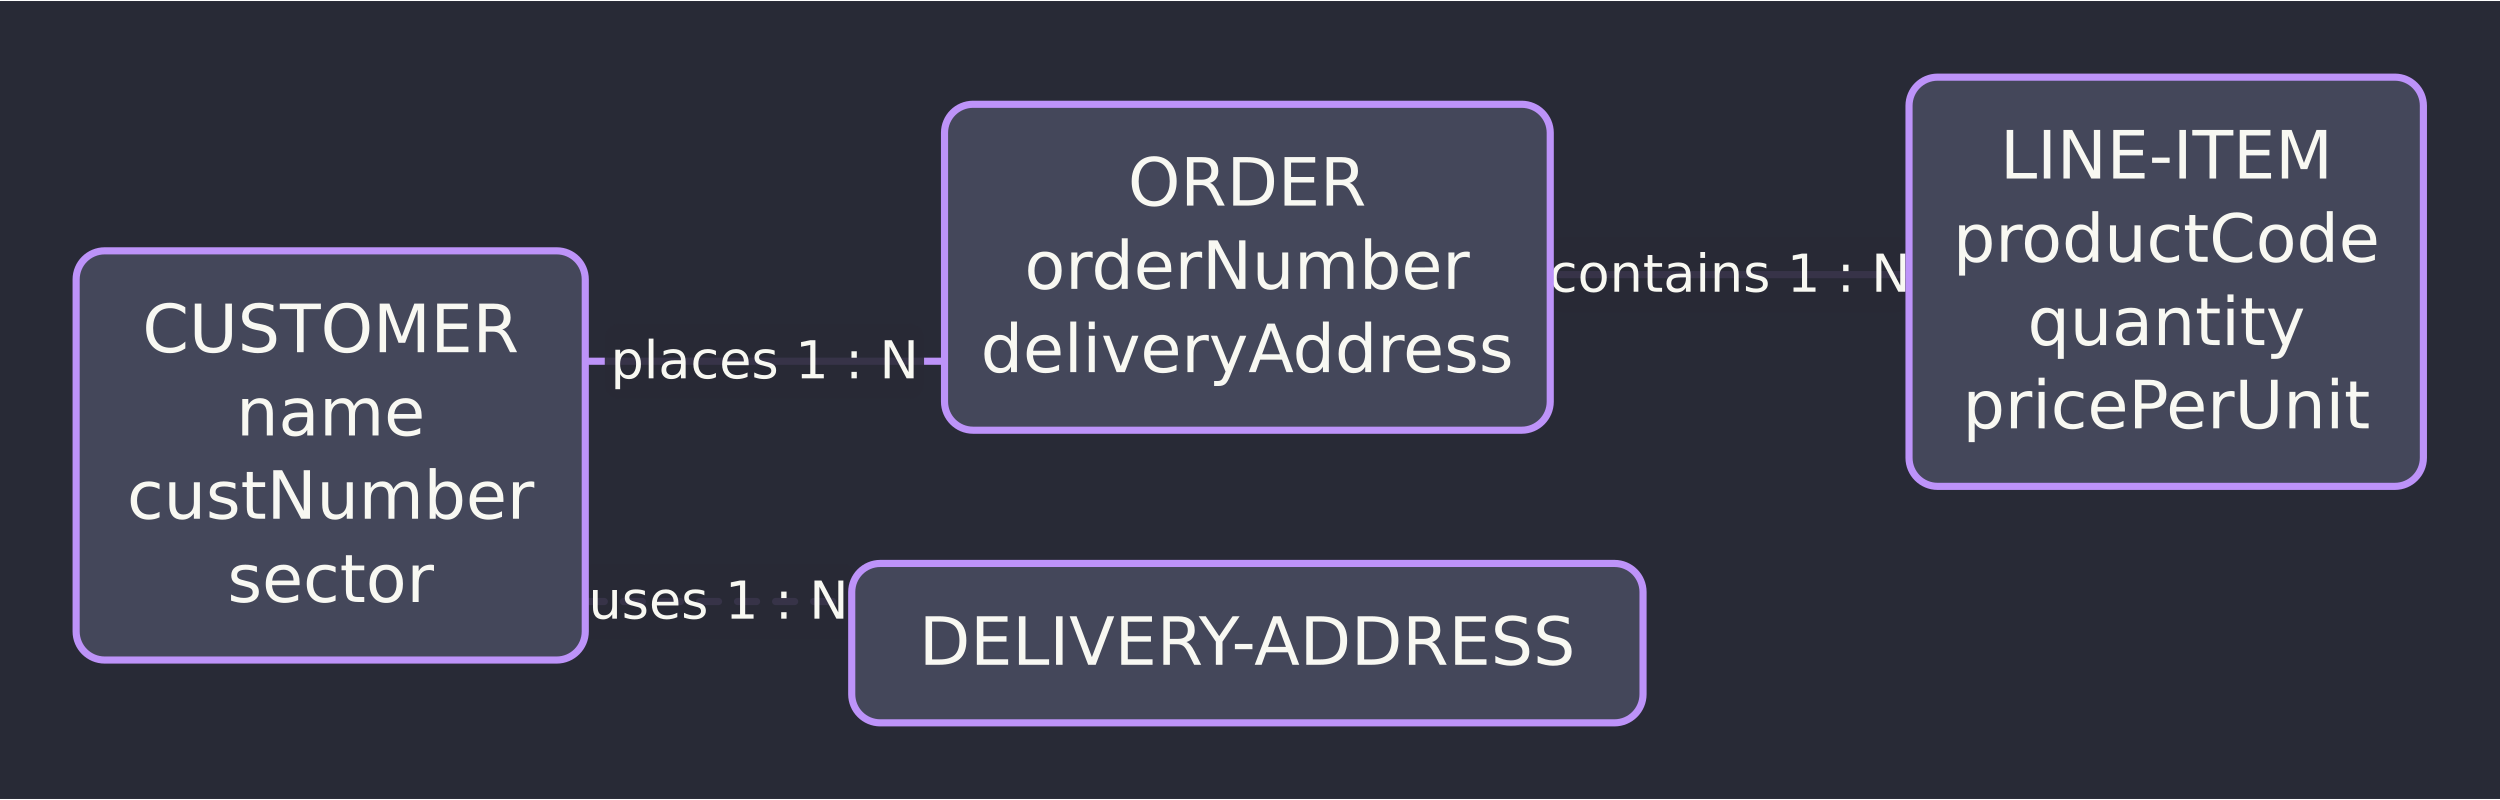
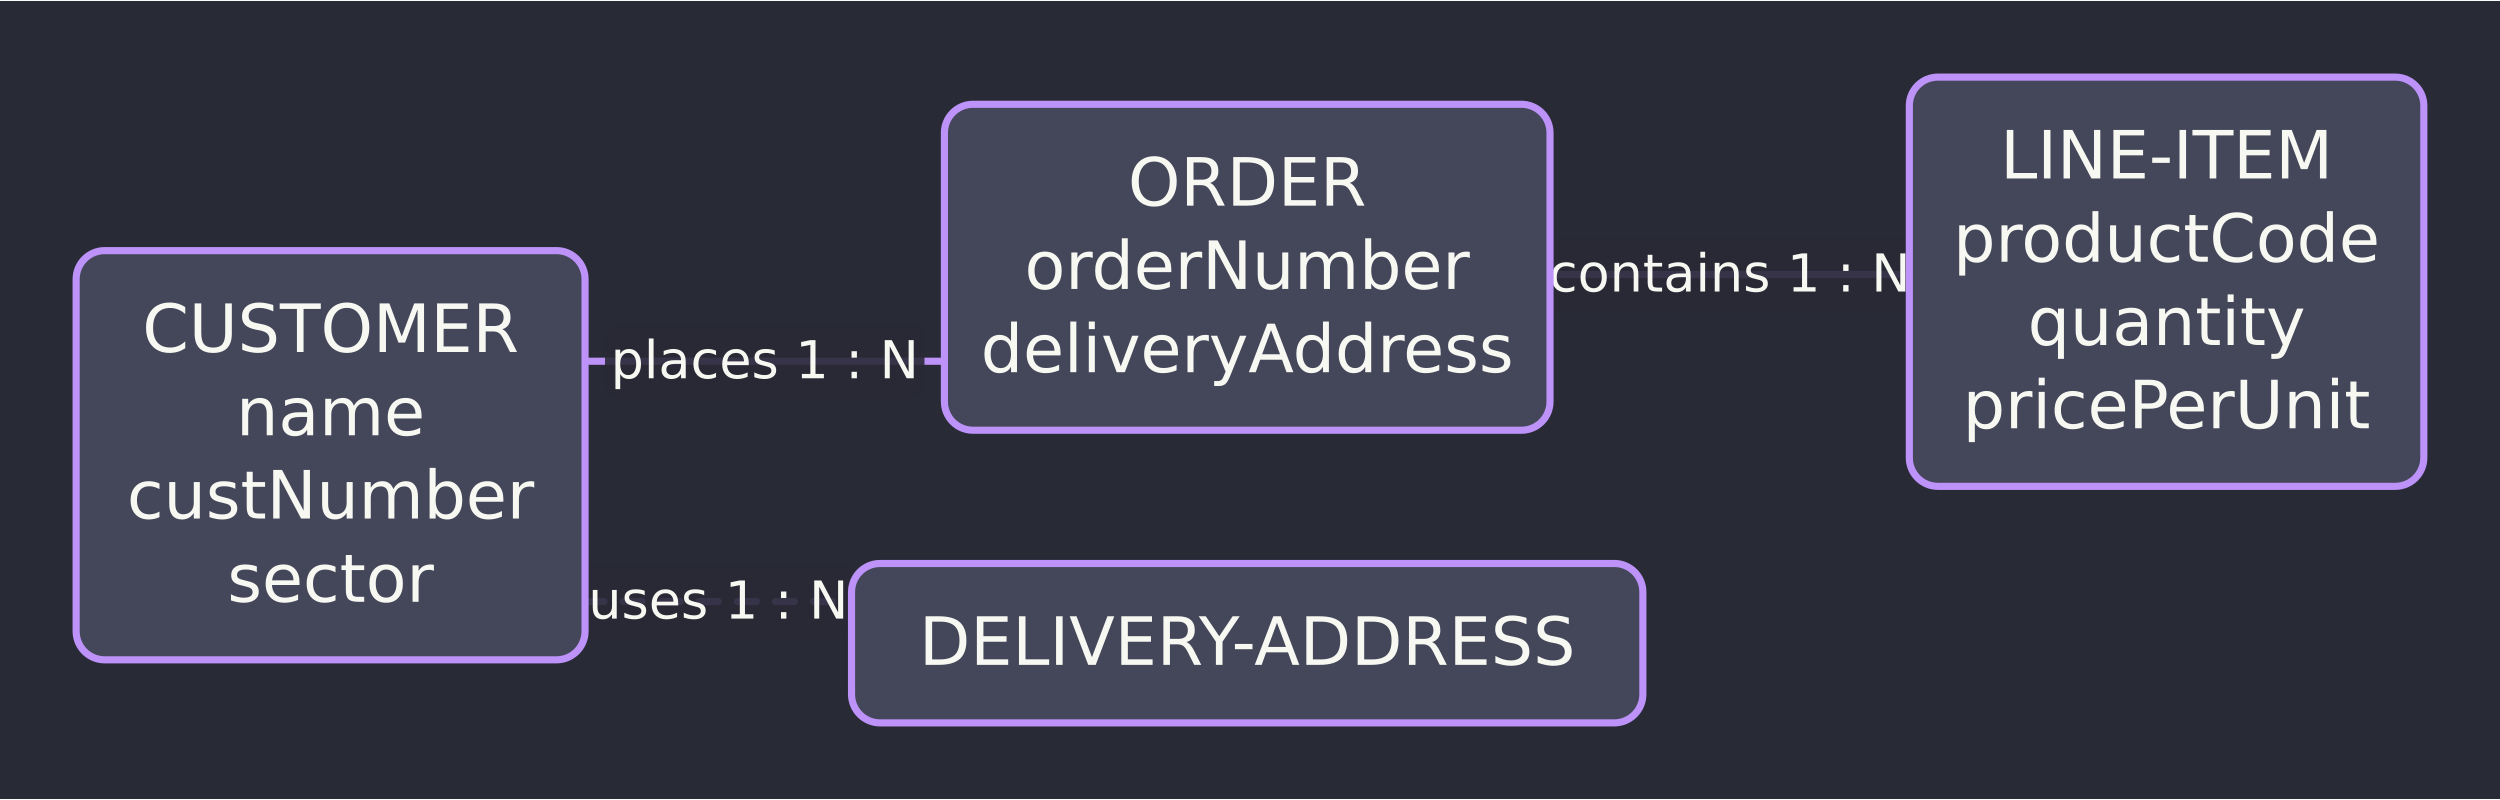
- <svg xmlns="http://www.w3.org/2000/svg" width="525" height="168" viewBox="0 0 525.4 167.7" class="nodal">
-   <rect x="0" y="0" width="525.4" height="167.7" fill="#282a36" />
-   <g id="e0" class="nodal-edge">
-     <path d="M 123.0 75.7 L 198.5 75.7" fill="none" stroke="#bd93f9" stroke-width="1.5" stroke-linecap="round" stroke-linejoin="round" />
-     <rect x="127.1" y="67.8" width="67.1" height="15.8" rx="3" fill="#282a36" fill-opacity="0.9" />
-     <text x="160.7" y="79.3" text-anchor="middle" font-family="&quot;DejaVu Sans&quot;, sans-serif" font-size="11" font-weight="normal" font-style="normal" fill="#f8f8f2">places  1 : N</text>
+ <svg xmlns="http://www.w3.org/2000/svg" width="525" height="168" viewBox="0 0 525.38 167.71" class="nodal">
+   <rect x="0" y="0" width="525.38" height="167.71" fill="#282a36" />
+   <g class="nodal-groups">
+ 
+ </g>
+   <g class="nodal-edges">
+     <g id="e0" class="nodal-edge">
+       <path d="M 122.95 75.71 L 198.47 75.71" fill="none" stroke="#bd93f9" stroke-linejoin="round" stroke-width="1.5" stroke-linecap="round" class="nodal-line" />
+       <rect x="127.14" y="67.84" width="67.14" height="15.75" rx="3" fill="#282a36" fill-opacity="0.9" class="nodal-label-bg" />
+       <text x="160.71" y="79.29" text-anchor="middle" fill="#f8f8f2" font-family="&quot;DejaVu Sans&quot;, sans-serif" font-size="11" font-weight="normal" font-style="normal">places  1 : N</text>
+     </g>
+     <g id="e1" class="nodal-edge">
+       <path d="M 325.73 57.48 L 401.25 57.48" fill="none" stroke="#bd93f9" stroke-linejoin="round" stroke-width="1.5" stroke-linecap="round" class="nodal-line" />
+       <rect x="325.3" y="49.61" width="76.38" height="15.75" rx="3" fill="#282a36" fill-opacity="0.9" class="nodal-label-bg" />
+       <text x="363.49" y="61.06" text-anchor="middle" fill="#f8f8f2" font-family="&quot;DejaVu Sans&quot;, sans-serif" font-size="11" font-weight="normal" font-style="normal">contains  1 : N</text>
+     </g>
+     <g id="e2" class="nodal-edge">
+       <path d="M 122.95 126.21 L 178.95 126.21" fill="none" stroke="#bd93f9" stroke-linejoin="round" stroke-width="1.5" stroke-linecap="round" stroke-dasharray="4 4" class="nodal-line" />
+       <rect x="121.69" y="118.34" width="58.53" height="15.75" rx="3" fill="#282a36" fill-opacity="0.9" class="nodal-label-bg" />
+       <text x="150.95" y="129.79" text-anchor="middle" fill="#f8f8f2" font-family="&quot;DejaVu Sans&quot;, sans-serif" font-size="11" font-weight="normal" font-style="normal">uses  1 : N</text>
+     </g>
  </g>
-   <g id="e1" class="nodal-edge">
-     <path d="M 325.7 57.5 L 401.2 57.5" fill="none" stroke="#bd93f9" stroke-width="1.5" stroke-linecap="round" stroke-linejoin="round" />
-     <rect x="325.3" y="49.6" width="76.4" height="15.8" rx="3" fill="#282a36" fill-opacity="0.9" />
-     <text x="363.5" y="61.1" text-anchor="middle" font-family="&quot;DejaVu Sans&quot;, sans-serif" font-size="11" font-weight="normal" font-style="normal" fill="#f8f8f2">contains  1 : N</text>
-   </g>
-   <g id="e2" class="nodal-edge">
-     <path d="M 123.0 126.2 L 179.0 126.2" fill="none" stroke="#bd93f9" stroke-width="1.5" stroke-linecap="round" stroke-linejoin="round" stroke-dasharray="4 4" />
-     <rect x="121.7" y="118.3" width="58.5" height="15.8" rx="3" fill="#282a36" fill-opacity="0.9" />
-     <text x="151.0" y="129.8" text-anchor="middle" font-family="&quot;DejaVu Sans&quot;, sans-serif" font-size="11" font-weight="normal" font-style="normal" fill="#f8f8f2">uses  1 : N</text>
-   </g>
-   <g id="CUSTOMER" class="nodal-node">
-     <rect x="16.0" y="52.5" width="107.0" height="86.0" rx="6" fill="#44475a" stroke="#bd93f9" stroke-width="1.5" />
-     <text x="69.5" y="73.8" text-anchor="middle" font-family="&quot;DejaVu Sans&quot;, sans-serif" font-size="14" font-weight="normal" font-style="normal" fill="#f8f8f2">CUSTOMER</text>
-     <text x="69.5" y="91.3" text-anchor="middle" font-family="&quot;DejaVu Sans&quot;, sans-serif" font-size="14" font-weight="normal" font-style="normal" fill="#f8f8f2">name</text>
-     <text x="69.5" y="108.8" text-anchor="middle" font-family="&quot;DejaVu Sans&quot;, sans-serif" font-size="14" font-weight="normal" font-style="normal" fill="#f8f8f2">custNumber</text>
-     <text x="69.5" y="126.3" text-anchor="middle" font-family="&quot;DejaVu Sans&quot;, sans-serif" font-size="14" font-weight="normal" font-style="normal" fill="#f8f8f2">sector</text>
-   </g>
-   <g id="ORDER" class="nodal-node">
-     <rect x="198.5" y="21.7" width="127.3" height="68.5" rx="6" fill="#44475a" stroke="#bd93f9" stroke-width="1.5" />
-     <text x="262.1" y="43.0" text-anchor="middle" font-family="&quot;DejaVu Sans&quot;, sans-serif" font-size="14" font-weight="normal" font-style="normal" fill="#f8f8f2">ORDER</text>
-     <text x="262.1" y="60.5" text-anchor="middle" font-family="&quot;DejaVu Sans&quot;, sans-serif" font-size="14" font-weight="normal" font-style="normal" fill="#f8f8f2">orderNumber</text>
-     <text x="262.1" y="78.0" text-anchor="middle" font-family="&quot;DejaVu Sans&quot;, sans-serif" font-size="14" font-weight="normal" font-style="normal" fill="#f8f8f2">deliveryAddress</text>
-   </g>
-   <g id="LINE_ITEM" class="nodal-node">
-     <rect x="401.2" y="16.0" width="108.1" height="86.0" rx="6" fill="#44475a" stroke="#bd93f9" stroke-width="1.5" />
-     <text x="455.3" y="37.3" text-anchor="middle" font-family="&quot;DejaVu Sans&quot;, sans-serif" font-size="14" font-weight="normal" font-style="normal" fill="#f8f8f2">LINE-ITEM</text>
-     <text x="455.3" y="54.8" text-anchor="middle" font-family="&quot;DejaVu Sans&quot;, sans-serif" font-size="14" font-weight="normal" font-style="normal" fill="#f8f8f2">productCode</text>
-     <text x="455.3" y="72.3" text-anchor="middle" font-family="&quot;DejaVu Sans&quot;, sans-serif" font-size="14" font-weight="normal" font-style="normal" fill="#f8f8f2">quantity</text>
-     <text x="455.3" y="89.8" text-anchor="middle" font-family="&quot;DejaVu Sans&quot;, sans-serif" font-size="14" font-weight="normal" font-style="normal" fill="#f8f8f2">pricePerUnit</text>
-   </g>
-   <g id="DELIVERY_ADDRESS" class="nodal-node">
-     <rect x="179.0" y="118.2" width="166.3" height="33.5" rx="6" fill="#44475a" stroke="#bd93f9" stroke-width="1.5" />
-     <text x="262.1" y="139.5" text-anchor="middle" font-family="&quot;DejaVu Sans&quot;, sans-serif" font-size="14" font-weight="normal" font-style="normal" fill="#f8f8f2">DELIVERY-ADDRESS</text>
+   <g class="nodal-nodes">
+     <g id="CUSTOMER" class="nodal-node">
+       <rect x="16" y="52.46" width="106.95" height="86" rx="6" fill="#44475a" stroke="#bd93f9" stroke-width="1.5" />
+       <text x="69.48" y="73.76" text-anchor="middle" fill="#f8f8f2" font-family="&quot;DejaVu Sans&quot;, sans-serif" font-size="14" font-weight="normal" font-style="normal">CUSTOMER</text>
+       <text x="69.48" y="91.26" text-anchor="middle" fill="#f8f8f2" font-family="&quot;DejaVu Sans&quot;, sans-serif" font-size="14" font-weight="normal" font-style="normal">name</text>
+       <text x="69.48" y="108.76" text-anchor="middle" fill="#f8f8f2" font-family="&quot;DejaVu Sans&quot;, sans-serif" font-size="14" font-weight="normal" font-style="normal">custNumber</text>
+       <text x="69.48" y="126.26" text-anchor="middle" fill="#f8f8f2" font-family="&quot;DejaVu Sans&quot;, sans-serif" font-size="14" font-weight="normal" font-style="normal">sector</text>
+     </g>
+     <g id="ORDER" class="nodal-node">
+       <rect x="198.47" y="21.71" width="127.27" height="68.5" rx="6" fill="#44475a" stroke="#bd93f9" stroke-width="1.5" />
+       <text x="262.1" y="43.01" text-anchor="middle" fill="#f8f8f2" font-family="&quot;DejaVu Sans&quot;, sans-serif" font-size="14" font-weight="normal" font-style="normal">ORDER</text>
+       <text x="262.1" y="60.51" text-anchor="middle" fill="#f8f8f2" font-family="&quot;DejaVu Sans&quot;, sans-serif" font-size="14" font-weight="normal" font-style="normal">orderNumber</text>
+       <text x="262.1" y="78.01" text-anchor="middle" fill="#f8f8f2" font-family="&quot;DejaVu Sans&quot;, sans-serif" font-size="14" font-weight="normal" font-style="normal">deliveryAddress</text>
+     </g>
+     <g id="LINE_ITEM" class="nodal-node">
+       <rect x="401.25" y="16" width="108.12" height="86" rx="6" fill="#44475a" stroke="#bd93f9" stroke-width="1.5" />
+       <text x="455.31" y="37.3" text-anchor="middle" fill="#f8f8f2" font-family="&quot;DejaVu Sans&quot;, sans-serif" font-size="14" font-weight="normal" font-style="normal">LINE-ITEM</text>
+       <text x="455.31" y="54.8" text-anchor="middle" fill="#f8f8f2" font-family="&quot;DejaVu Sans&quot;, sans-serif" font-size="14" font-weight="normal" font-style="normal">productCode</text>
+       <text x="455.31" y="72.3" text-anchor="middle" fill="#f8f8f2" font-family="&quot;DejaVu Sans&quot;, sans-serif" font-size="14" font-weight="normal" font-style="normal">quantity</text>
+       <text x="455.31" y="89.8" text-anchor="middle" fill="#f8f8f2" font-family="&quot;DejaVu Sans&quot;, sans-serif" font-size="14" font-weight="normal" font-style="normal">pricePerUnit</text>
+     </g>
+     <g id="DELIVERY_ADDRESS" class="nodal-node">
+       <rect x="178.95" y="118.21" width="166.3" height="33.5" rx="6" fill="#44475a" stroke="#bd93f9" stroke-width="1.5" />
+       <text x="262.1" y="139.51" text-anchor="middle" fill="#f8f8f2" font-family="&quot;DejaVu Sans&quot;, sans-serif" font-size="14" font-weight="normal" font-style="normal">DELIVERY-ADDRESS</text>
+     </g>
  </g>
</svg>
